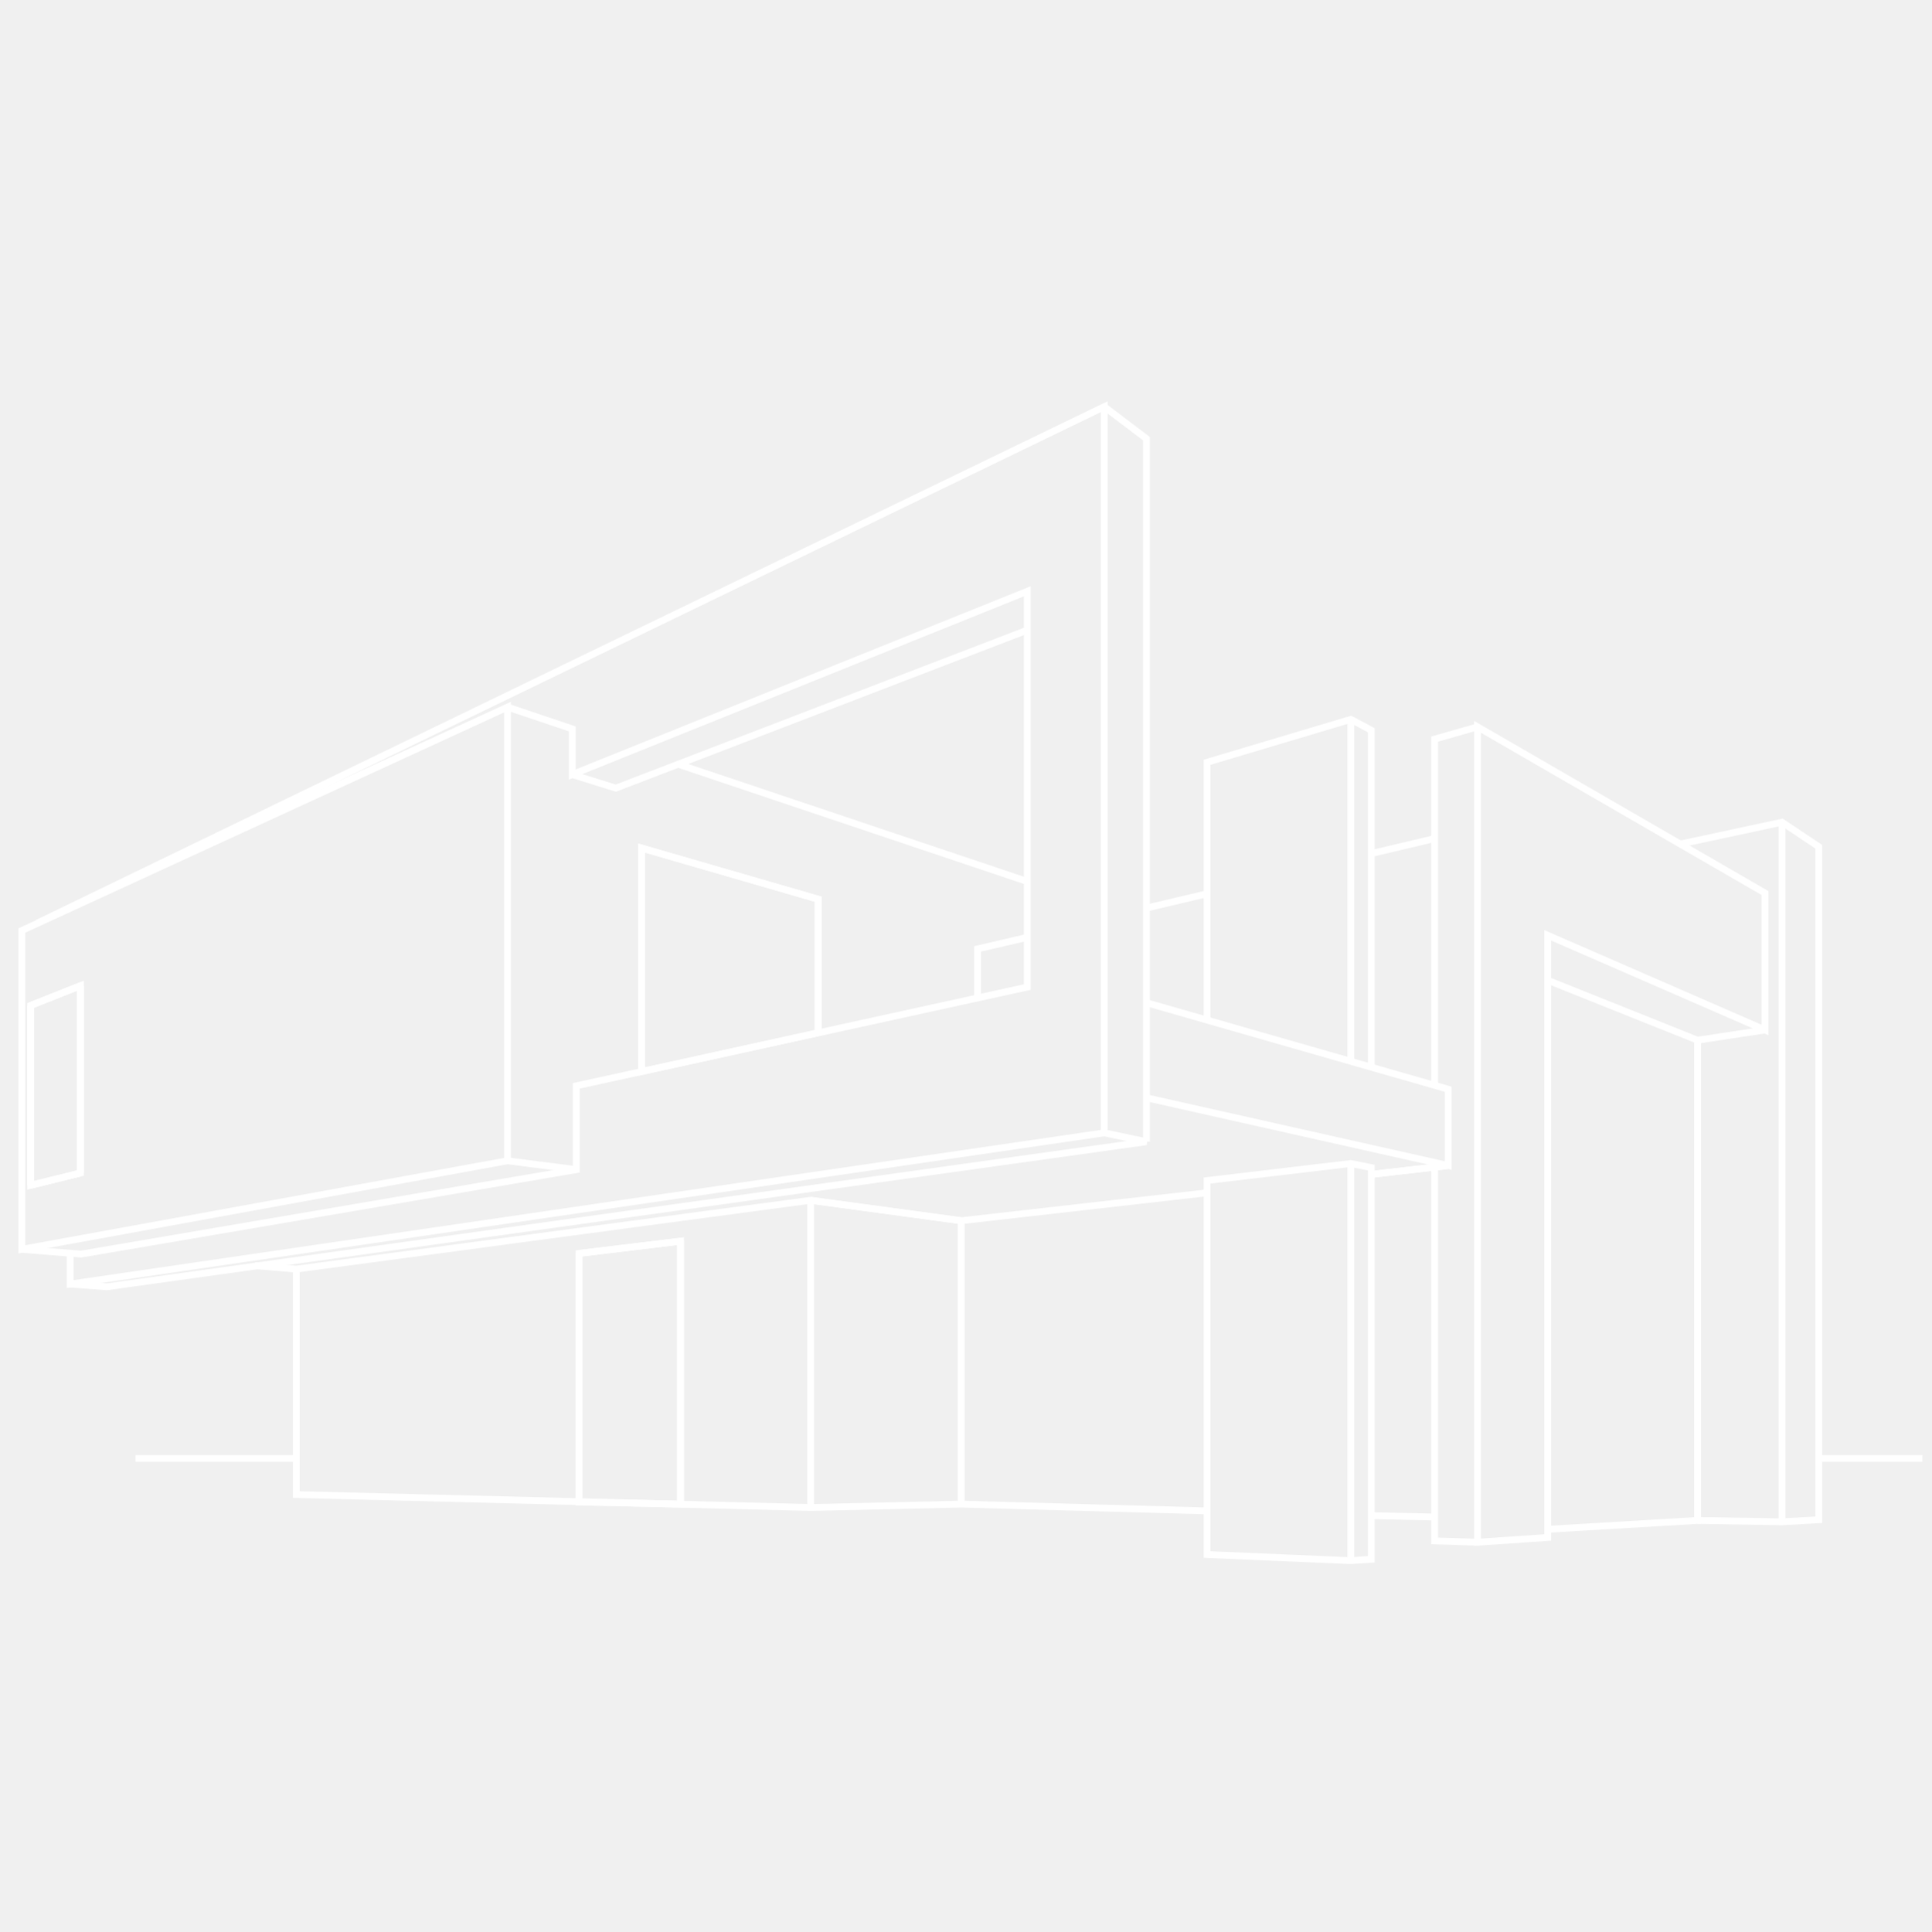
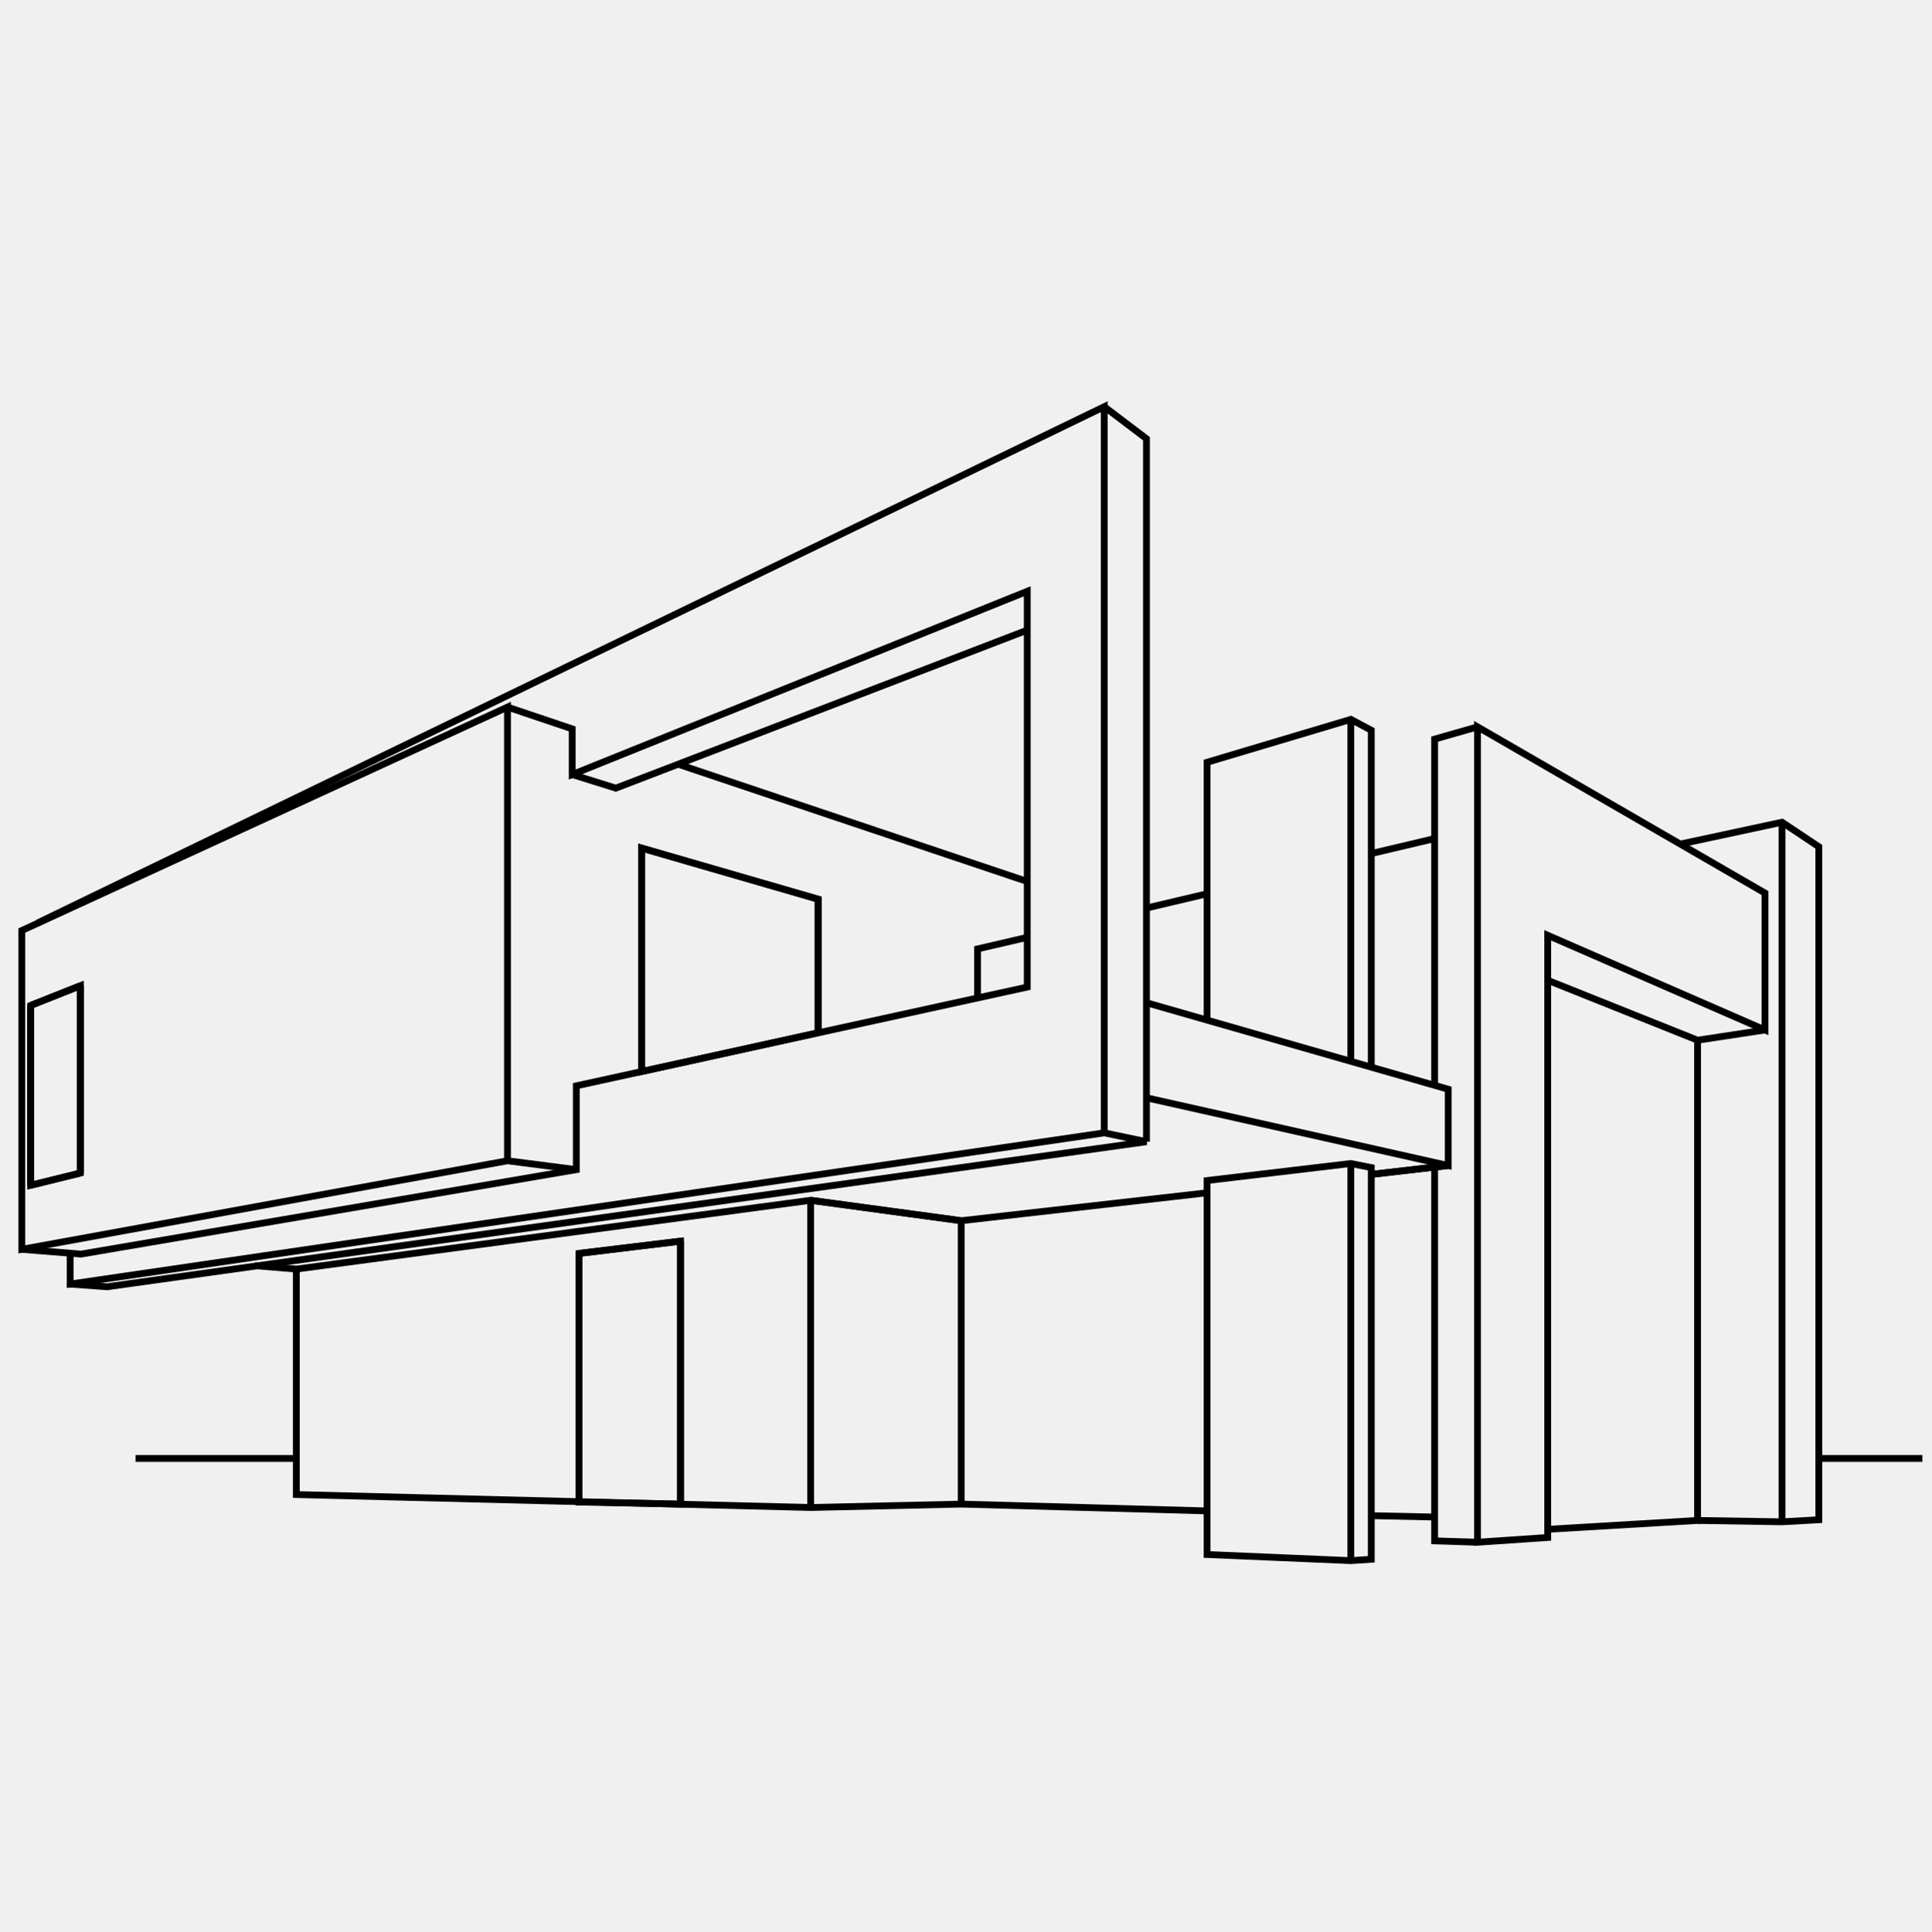
- <svg xmlns="http://www.w3.org/2000/svg" version="1.1" x="0px" y="0px" width="100%" height="100%" viewBox="0 0 283.5 283.5" style="enable-background:new 0 0 283.5 283.5;" xml:space="preserve" fill="none" stroke="#fff">
-   <polygon points="74.5,103.8 3.2,136.6 3.2,183.4 74.5,170.4 " class="svg-elem-1" />
-   <polyline points="5.5,135.5 162.1,59.7 162.1,166.3 10.3,188.5 10.3,183.9 " class="svg-elem-2" />
-   <polyline points="3.2,183.4 11.9,184.1 84.6,171.7 84.6,159.4 150.8,144.9 150.8,86.8 84,113.7 84,107 74.5,103.8 " class="svg-elem-3" />
-   <polyline points="94.2,157.3 94.2,124.5 120.1,132 120.1,151.6 " class="svg-elem-4" />
-   <polyline points="150.8,137.6 143.5,139.3 143.5,146.5 " class="svg-elem-5" />
-   <polyline points="162.1,166.3 168.3,167.6 15.7,188.9 10.3,188.5 " class="svg-elem-6" />
-   <polyline points="162.1,59.7 168.3,64.4 168.3,167.6 " class="svg-elem-7" />
-   <polyline points="84,113.7 90.4,115.7 150.8,92.5 " class="svg-elem-8" />
-   <polyline points="168.3,147.2 212.6,159.9 212.6,171.1 168.5,161.2 " class="svg-elem-9" />
-   <polyline points="37.4,185.8 43.5,186.3 119,176.2 141.1,179.2 177.2,175.1 " class="svg-elem-10" />
-   <polyline points="201.3,156.6 201.3,107.2 198.3,105.6 177.2,111.9 177.2,149.8 " class="svg-elem-11" />
-   <polygon points="177.2,173.3 177.2,228.2 198.3,229.1 201.3,228.9 201.3,171.4 198.3,170.8 " class="svg-elem-12" />
-   <polyline points="43.5,186.3 43.5,219.4 119,221.3 141.1,220.8 177.2,221.8 " class="svg-elem-13" />
-   <polyline points="216.9,106.7 210.6,108.5 210.6,159.3 " class="svg-elem-14" />
-   <polyline points="210.6,171.3 210.6,226.2 216.9,226.4 " class="svg-elem-15" />
-   <polyline points="227.2,224.5 249.2,223.2 249.2,152.7 227.2,143.9 " class="svg-elem-16" />
-   <polygon points="227.2,225.7 227.2,137.3 259.1,151.2 259.1,131.1 216.9,106.7 216.9,226.4 " class="svg-elem-17" />
-   <polyline points="249.2,223.2 261.6,223.4 267,223.1 267,124.3 261.6,120.7 246.7,123.9 " class="svg-elem-18" />
-   <line x1="19.9" y1="214.1" x2="43.5" y2="214.1" class="svg-elem-19" />
-   <line x1="267" y1="214.1" x2="282.2" y2="214.1" class="svg-elem-20" />
-   <line x1="74.5" y1="170.4" x2="84.6" y2="171.7" class="svg-elem-21" />
-   <line x1="99.6" y1="112.2" x2="150.8" y2="129.4" class="svg-elem-22" />
-   <line x1="198.3" y1="170.8" x2="198.3" y2="229.1" class="svg-elem-23" />
-   <line x1="11.8" y1="144.7" x2="11.8" y2="172.2" class="svg-elem-24" />
-   <line x1="4.5" y1="174" x2="11.8" y2="172.2" class="svg-elem-25" />
-   <line x1="4.5" y1="147.6" x2="11.8" y2="144.7" class="svg-elem-26" />
-   <line x1="4.5" y1="147.6" x2="4.5" y2="174" class="svg-elem-27" />
-   <line x1="119" y1="176.2" x2="119" y2="221.3" class="svg-elem-28" />
-   <line x1="198.3" y1="155.8" x2="198.3" y2="105.6" class="svg-elem-29" />
-   <line x1="212.6" y1="171.1" x2="201.3" y2="172.4" class="svg-elem-30" />
-   <line x1="119" y1="176.2" x2="141.1" y2="179.2" class="svg-elem-31" />
-   <line x1="249.2" y1="152.7" x2="259.1" y2="151.2" class="svg-elem-32" />
-   <line x1="261.6" y1="120.7" x2="261.6" y2="223.4" class="svg-elem-33" />
-   <line x1="99.9" y1="220.8" x2="99.9" y2="182.2" class="svg-elem-34" />
-   <line x1="99.9" y1="182.2" x2="85" y2="184" class="svg-elem-35" />
-   <line x1="85" y1="184" x2="85" y2="220.5" class="svg-elem-36" />
-   <line x1="210.6" y1="123.1" x2="201.3" y2="125.3" class="svg-elem-37" />
-   <line x1="177.2" y1="131.2" x2="168.3" y2="133.3" class="svg-elem-38" />
-   <line x1="201.3" y1="172.4" x2="212.6" y2="171.1" class="svg-elem-39" />
-   <line x1="141.1" y1="179.2" x2="141.1" y2="220.8" class="svg-elem-40" />
-   <line x1="201.3" y1="222.5" x2="210.6" y2="222.7" class="svg-elem-41" />
+ <svg xmlns="http://www.w3.org/2000/svg" version="1.1" x="0px" y="0px" width="283.5px" height="283.5px" viewBox="0 0 283.5 283.5" style="enable-background:new 0 0 283.5 283.5;" xml:space="preserve" fill="none" stroke="#000000">
+   <polygon points="74.5,103.8 3.2,136.6 3.2,183.4 74.5,170.4 " />
+   <polyline points="5.5,135.5 162.1,59.7 162.1,166.3 10.3,188.5 10.3,183.9 " />
+   <polyline points="3.2,183.4 11.9,184.1 84.6,171.7 84.6,159.4 150.8,144.9 150.8,86.8 84,113.7 84,107 74.5,103.8 " />
+   <polyline points="94.2,157.3 94.2,124.5 120.1,132 120.1,151.6 " />
+   <polyline points="150.8,137.6 143.5,139.3 143.5,146.5 " />
+   <polyline points="162.1,166.3 168.3,167.6 15.7,188.9 10.3,188.5 " />
+   <polyline points="162.1,59.7 168.3,64.4 168.3,167.6 " />
+   <polyline points="84,113.7 90.4,115.7 150.8,92.5 " />
+   <polyline points="168.3,147.2 212.6,159.9 212.6,171.1 168.5,161.2 " />
+   <polyline points="37.4,185.8 43.5,186.3 119,176.2 141.1,179.2 177.2,175.1 " />
+   <polyline points="201.3,156.6 201.3,107.2 198.3,105.6 177.2,111.9 177.2,149.8 " />
+   <polygon points="177.2,173.3 177.2,228.2 198.3,229.1 201.3,228.9 201.3,171.4 198.3,170.8 " />
+   <polyline points="43.5,186.3 43.5,219.4 119,221.3 141.1,220.8 177.2,221.8 " />
+   <polyline points="216.9,106.7 210.6,108.5 210.6,159.3 " />
+   <polyline points="210.6,171.3 210.6,226.2 216.9,226.4 " />
+   <polyline points="227.2,224.5 249.2,223.2 249.2,152.7 227.2,143.9 " />
+   <polygon points="227.2,225.7 227.2,137.3 259.1,151.2 259.1,131.1 216.9,106.7 216.9,226.4 " />
+   <polyline points="249.2,223.2 261.6,223.4 267,223.1 267,124.3 261.6,120.7 246.7,123.9 " />
+   <line x1="19.9" y1="214.1" x2="43.5" y2="214.1" />
+   <line x1="267" y1="214.1" x2="282.2" y2="214.1" />
+   <line x1="74.5" y1="170.4" x2="84.6" y2="171.7" />
+   <line x1="99.6" y1="112.2" x2="150.8" y2="129.4" />
+   <line x1="198.3" y1="170.8" x2="198.3" y2="229.1" />
+   <line x1="11.8" y1="144.7" x2="11.8" y2="172.2" />
+   <line x1="4.5" y1="174" x2="11.8" y2="172.2" />
+   <line x1="4.5" y1="147.6" x2="11.8" y2="144.7" />
+   <line x1="4.5" y1="147.6" x2="4.5" y2="174" />
+   <line x1="119" y1="176.2" x2="119" y2="221.3" />
+   <line x1="198.3" y1="155.8" x2="198.3" y2="105.6" />
+   <line x1="212.6" y1="171.1" x2="201.3" y2="172.4" />
+   <line x1="119" y1="176.2" x2="141.1" y2="179.2" />
+   <line x1="249.2" y1="152.7" x2="259.1" y2="151.2" />
+   <line x1="261.6" y1="120.7" x2="261.6" y2="223.4" />
+   <line x1="99.9" y1="220.8" x2="99.9" y2="182.2" />
+   <line x1="99.9" y1="182.2" x2="85" y2="184" />
+   <line x1="85" y1="184" x2="85" y2="220.5" />
+   <line x1="210.6" y1="123.1" x2="201.3" y2="125.3" />
+   <line x1="177.2" y1="131.2" x2="168.3" y2="133.3" />
+   <line x1="201.3" y1="172.4" x2="212.6" y2="171.1" />
+   <line x1="141.1" y1="179.2" x2="141.1" y2="220.8" />
+   <line x1="201.3" y1="222.5" x2="210.6" y2="222.7" />
  <g>
-     <polygon class="hatch svg-elem-42" points="11.8,144.7 4.5,147.6 4.5,174 11.8,172.2  " />
-     <polygon class="hatch svg-elem-43" points="99.9,182.2 85,184 85,220.5 99.9,220.8  " />
-     <polygon class="hatch svg-elem-44" points="120.1,132 94.2,124.5 94.2,157.3 120.1,151.6  " />
+     <polygon class="hatch" points="11.8,144.7 4.5,147.6 4.5,174 11.8,172.2  " />
+     <polygon class="hatch" points="99.9,182.2 85,184 85,220.5 99.9,220.8  " />
+     <polygon class="hatch" points="120.1,132 94.2,124.5 94.2,157.3 120.1,151.6  " />
  </g>
</svg>
